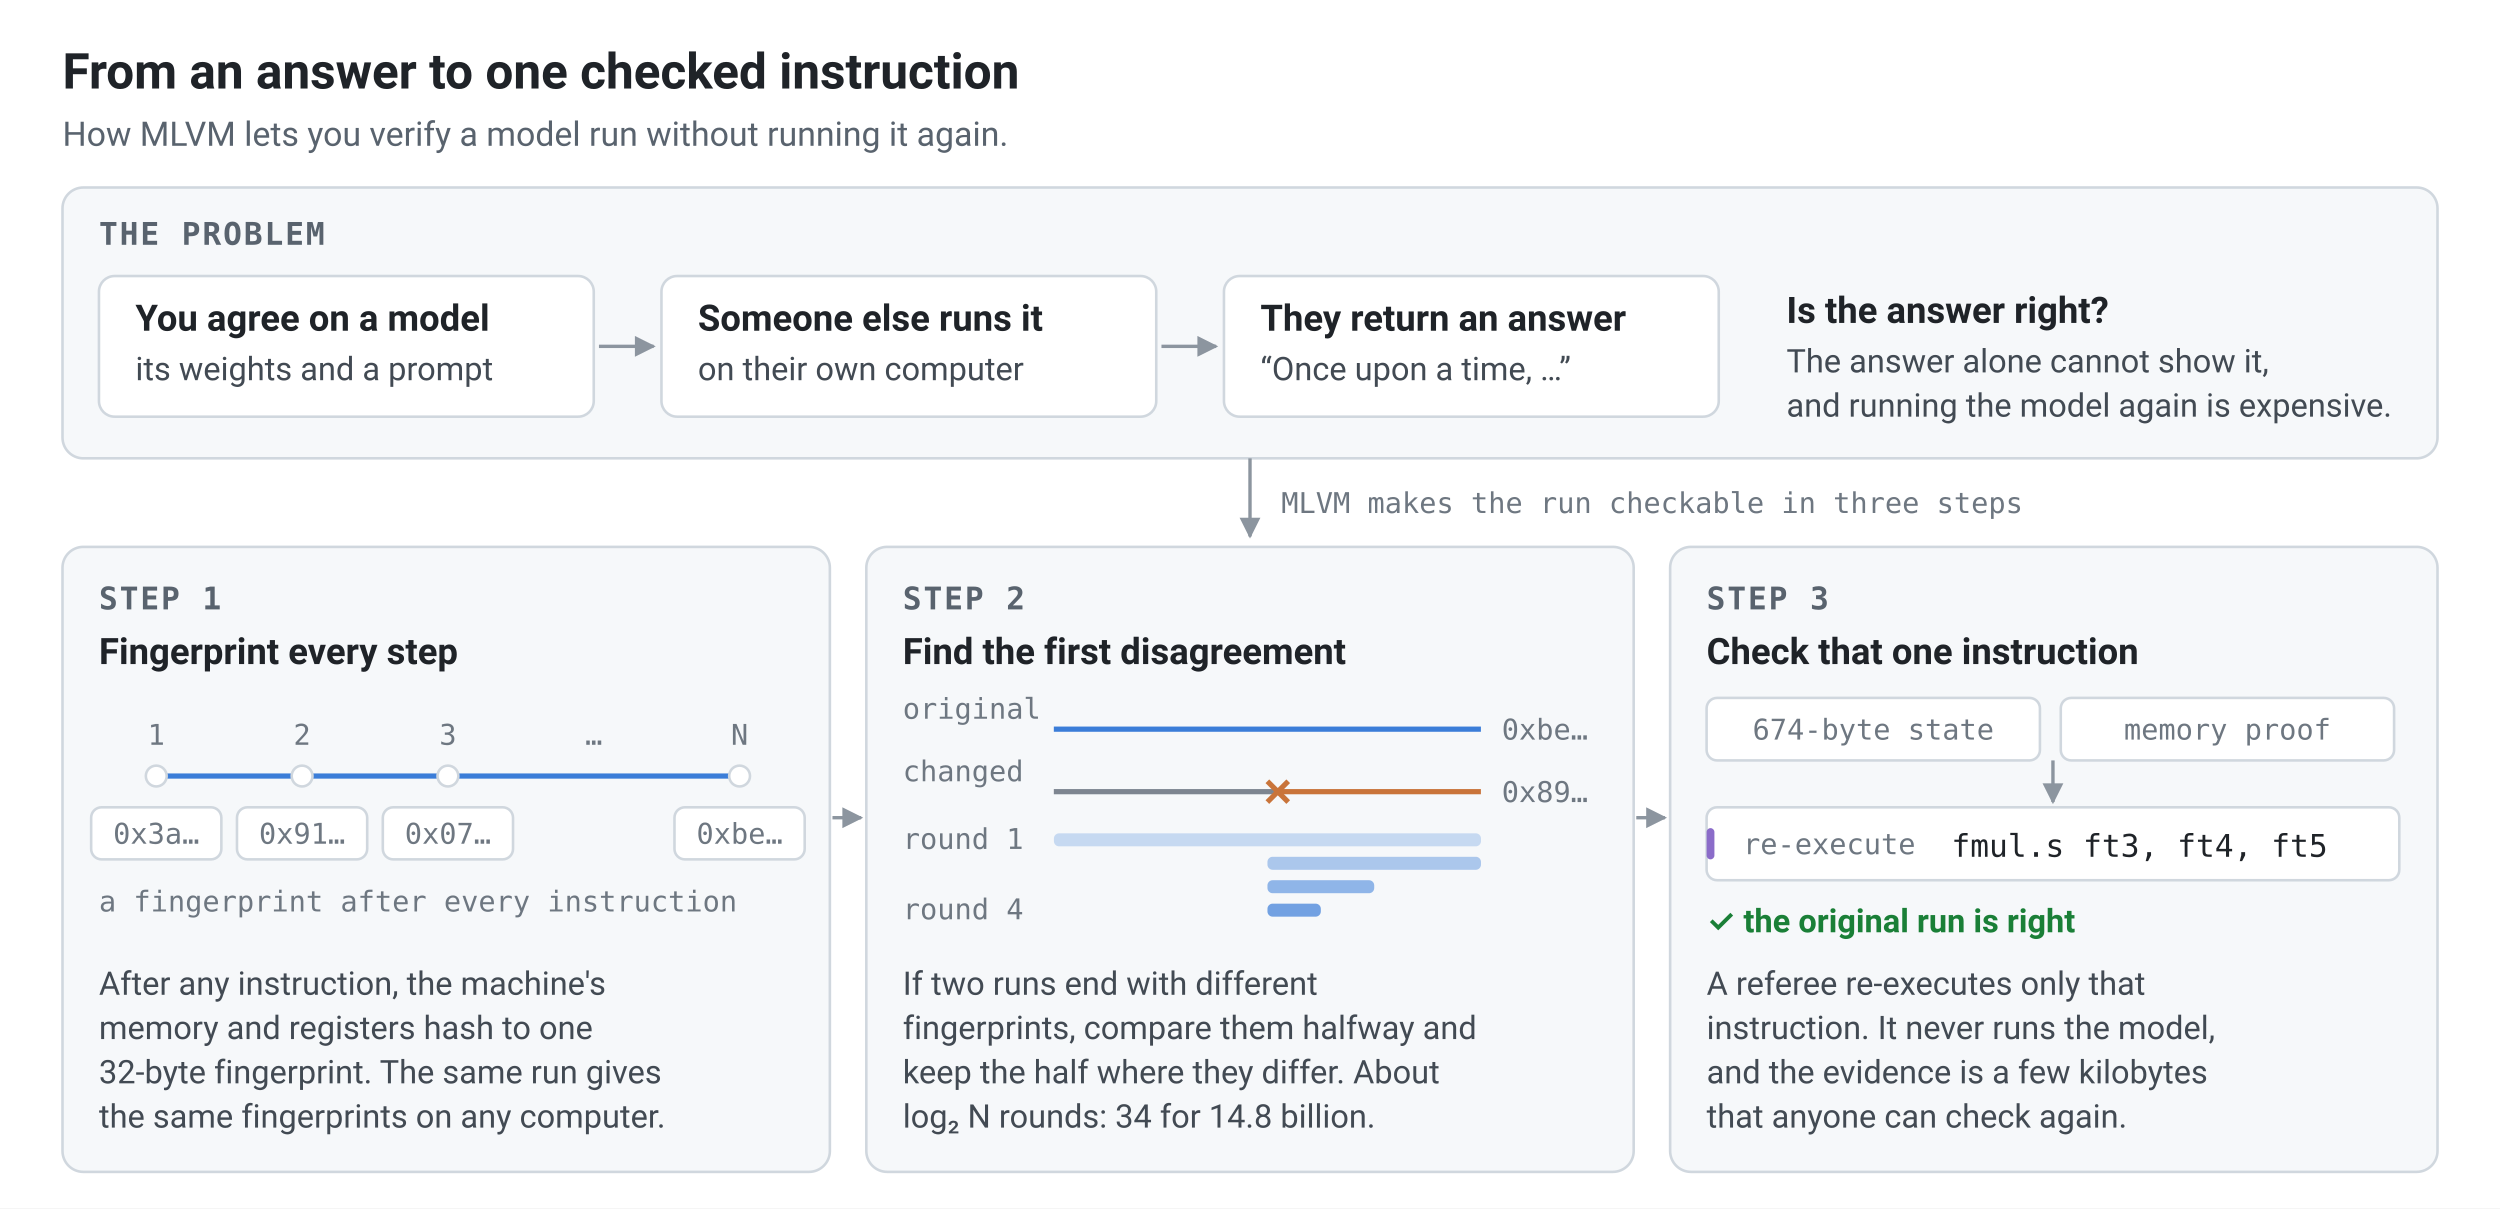
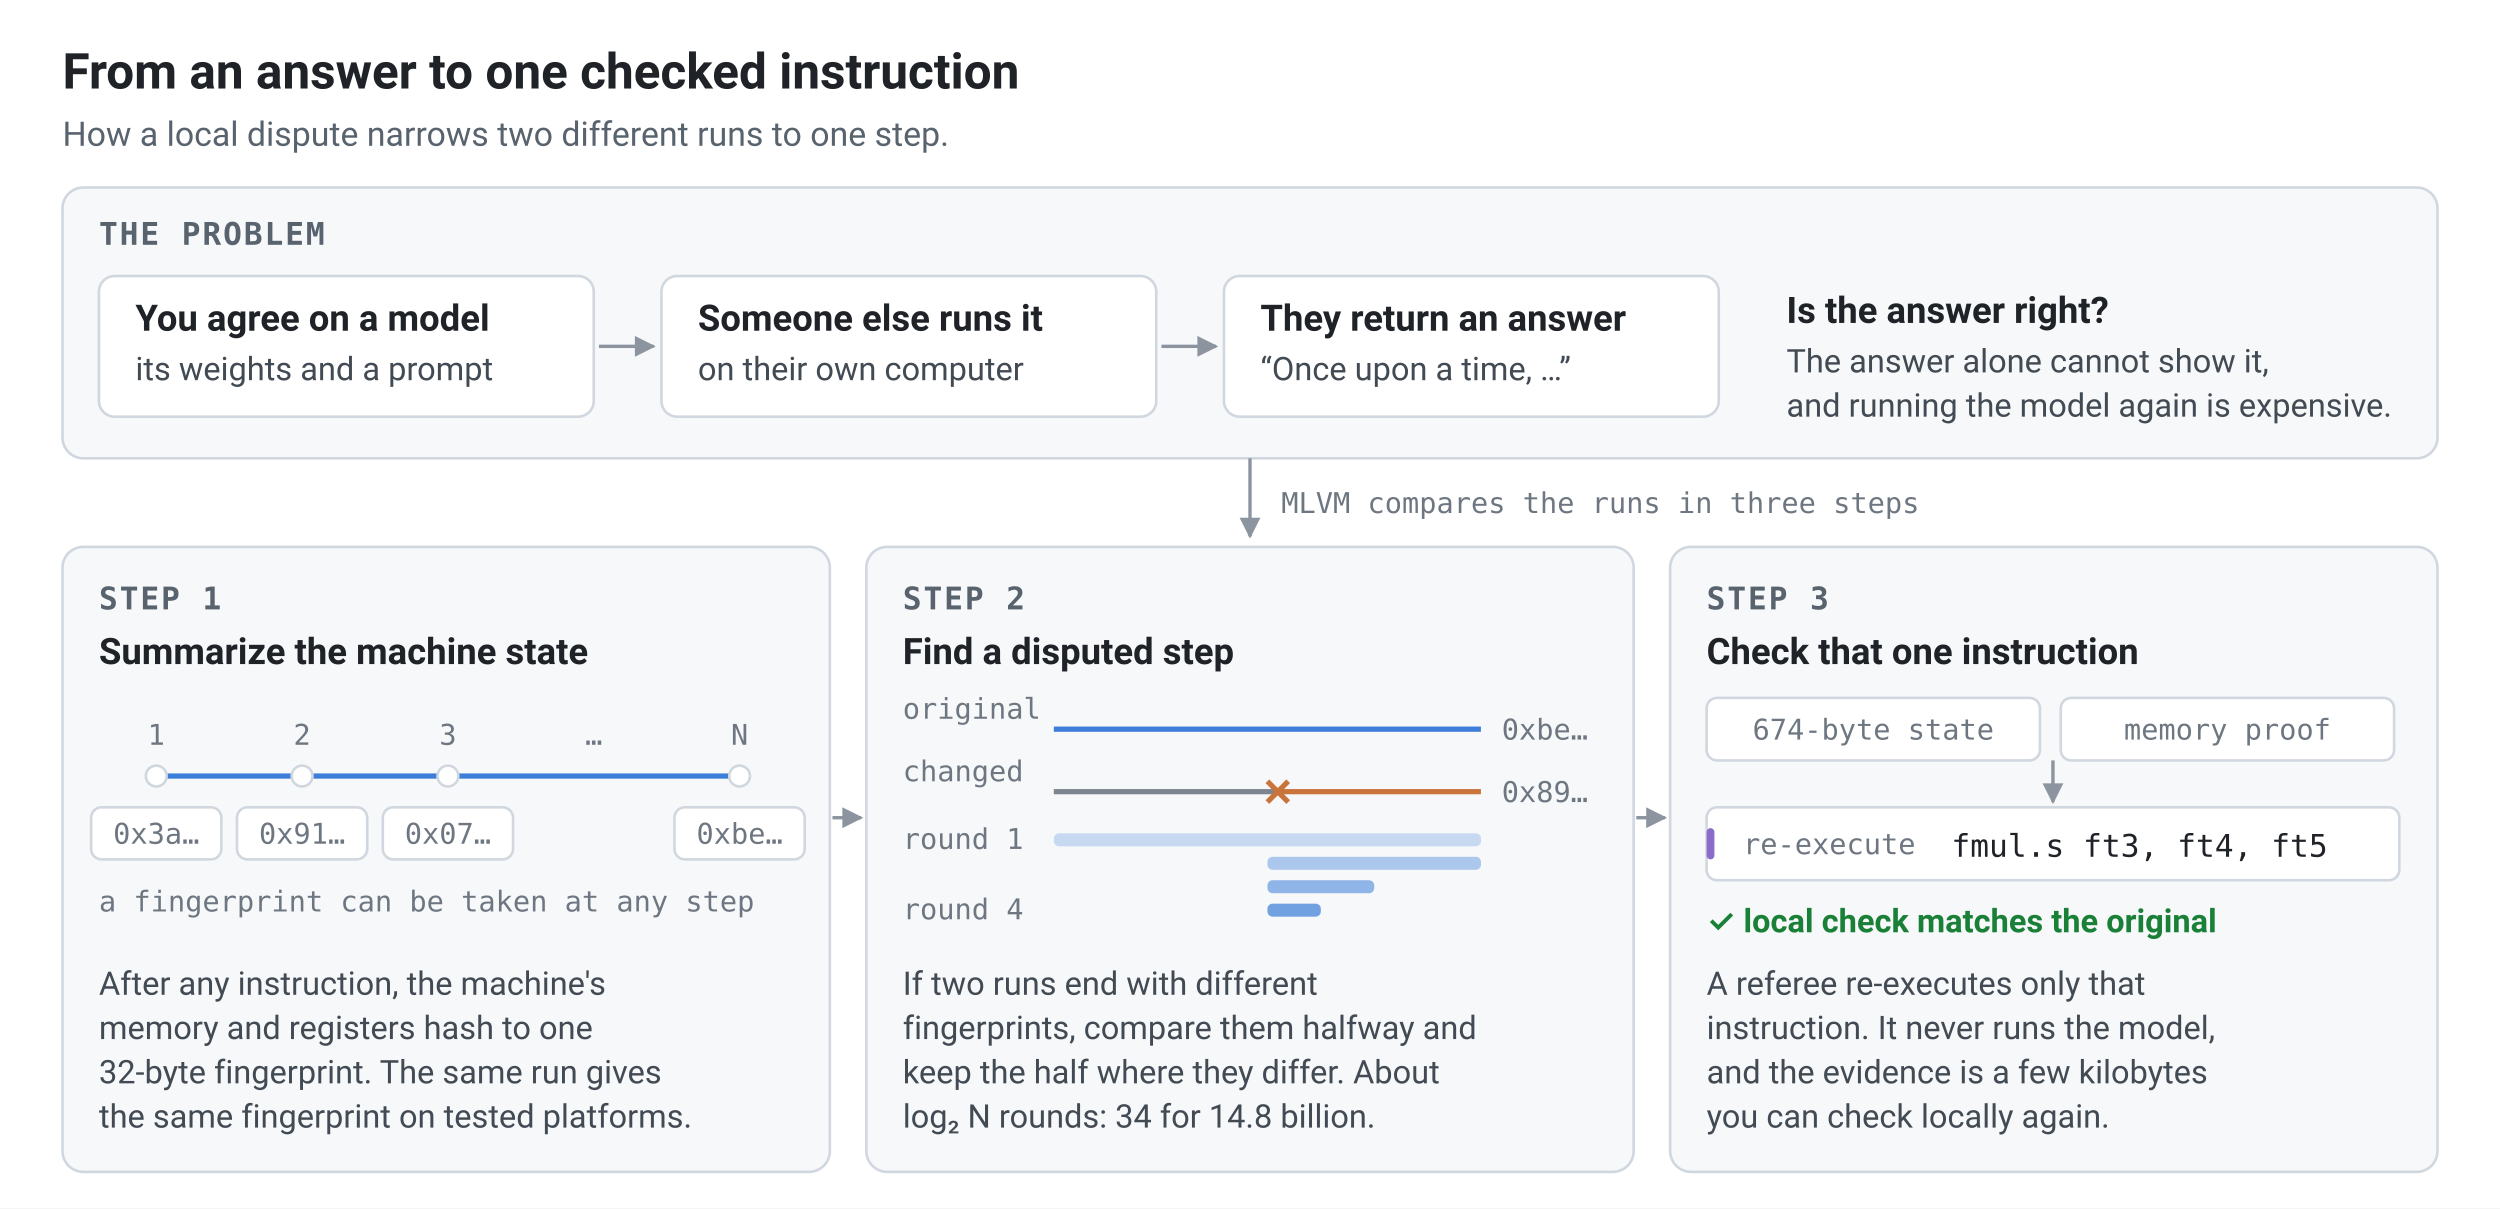
- <svg xmlns="http://www.w3.org/2000/svg" viewBox="0 0 960 464" width="960" height="464" role="img" aria-label="From an answer to one checked instruction: someone runs a model and returns an answer that cannot be checked by itself; MLVM fingerprints every step, finds the first instruction where two runs differ in about log2 N rounds, and a referee re-executes only that instruction">
+ <svg xmlns="http://www.w3.org/2000/svg" viewBox="0 0 960 464" width="960" height="464" role="img" aria-label="When two model runs disagree, MLVM compares their machine states halfway through until one instruction remains, then locally checks that instruction">
  <style>
    .bg    { fill: #ffffff; }
    .panel { fill: #f6f8fa; stroke: #d0d7de; stroke-width: 1; }
    .card  { fill: #ffffff; stroke: #d0d7de; stroke-width: 1; }
    .void  { fill: none; stroke: #8c959f; stroke-width: 1.2; stroke-dasharray: 5 4; }
    .title { fill: #1f2328; font: 600 19px ui-sans-serif, -apple-system, "Segoe UI", Roboto, sans-serif; }
    .sub   { fill: #59636e; font: 400 13px ui-sans-serif, -apple-system, "Segoe UI", Roboto, sans-serif; }
    .lbl   { fill: #1f2328; font: 500 13.5px ui-sans-serif, -apple-system, "Segoe UI", Roboto, sans-serif; }
    .hdr   { fill: #59636e; font: 700 12px ui-monospace, SFMono-Regular, Menlo, Consolas, monospace; letter-spacing: 0.06em; }
    .m     { fill: #1f2328; font: 400 12px ui-monospace, SFMono-Regular, Menlo, Consolas, monospace; }
    .mm    { fill: #59636e; font: 400 12px ui-monospace, SFMono-Regular, Menlo, Consolas, monospace; }
    .ms    { fill: #59636e; font: 400 11px ui-monospace, SFMono-Regular, Menlo, Consolas, monospace; }
    .tag   { font: 700 12px ui-monospace, SFMono-Regular, Menlo, Consolas, monospace; }
    .stage { fill: #1f2328; font: 700 12px ui-monospace, SFMono-Regular, Menlo, Consolas, monospace; }
    .wire  { stroke: #8c959f; stroke-width: 1.3; fill: none; }
    .head  { fill: #8c959f; }
    .seg   { fill: #d0d7de; stroke: #f6f8fa; stroke-width: 1.5; }
    .segn  { fill: #3b7dd8; fill-opacity: 0.38; stroke: #f6f8fa; stroke-width: 1.5; }
    .mt    { fill: #1f2328; font: 600 14px ui-sans-serif, -apple-system, "Segoe UI", Roboto, sans-serif; }
    .d     { fill: #424a53; font: 400 12.5px ui-sans-serif, -apple-system, "Segoe UI", Roboto, sans-serif; }
    .c     { fill: #6e7781; font: 400 11px ui-monospace, SFMono-Regular, Menlo, Consolas, monospace; }
    .ok    { fill: #1a7f37; font: 600 12.5px ui-sans-serif, -apple-system, "Segoe UI", Roboto, sans-serif; }
    @media (prefers-color-scheme: dark) {
      .bg    { fill: #0d1117; }
      .panel { fill: #161b22; stroke: #30363d; }
      .card  { fill: #0d1117; stroke: #30363d; }
      .void  { stroke: #6e7681; }
      .title, .lbl, .m, .stage { fill: #e6edf3; }
      .sub, .hdr, .mm, .ms { fill: #9198a1; }
      .wire  { stroke: #6e7681; }
      .head  { fill: #6e7681; }
      .seg   { fill: #30363d; stroke: #161b22; }
      .segn  { fill-opacity: 0.55; stroke: #161b22; }
      .mt    { fill: #e6edf3; }
      .d     { fill: #b7bdc8; }
      .c     { fill: #7d8590; }
      .ok    { fill: #3fb950; }
    }
  </style>
  <defs>
    <marker id="ah" viewBox="0 0 10 10" refX="9" refY="5" markerWidth="8" markerHeight="8" markerUnits="userSpaceOnUse" orient="auto-start-reverse">
      <path class="head" d="M0,0 L10,5 L0,10 z" />
    </marker>
  </defs>
  <rect class="bg" width="960" height="464" />
  <text class="title" x="24" y="34">From an answer to one checked instruction</text>
-   <text class="sub" x="24" y="56">How MLVM lets you verify a model run without running it again.</text>
+   <text class="sub" x="24" y="56">How a local dispute narrows two different runs to one step.</text>
  <rect class="panel" x="24" y="72" width="912" height="104" rx="8" />
  <text class="hdr" x="38" y="94">THE PROBLEM</text>
  <rect class="card" x="38" y="106" width="190" height="54" rx="6" />
  <text class="mt" x="52" y="127">You agree on a model</text>
  <text class="d" x="52" y="146">its weights and a prompt</text>
  <rect class="card" x="254" y="106" width="190" height="54" rx="6" />
  <text class="mt" x="268" y="127">Someone else runs it</text>
  <text class="d" x="268" y="146">on their own computer</text>
  <line class="wire" x1="230" y1="133" x2="251" y2="133" marker-end="url(#ah)" />
  <rect class="card" x="470" y="106" width="190" height="54" rx="6" />
  <text class="mt" x="484" y="127">They return an answer</text>
  <text class="d" x="484" y="146">“Once upon a time, …”</text>
  <line class="wire" x1="446" y1="133" x2="467" y2="133" marker-end="url(#ah)" />
  <text class="mt" x="686" y="124">Is the answer right?</text>
  <text class="d" x="686" y="143">The answer alone cannot show it,</text>
  <text class="d" x="686" y="160">and running the model again is expensive.</text>
  <line class="wire" x1="480" y1="176" x2="480" y2="206" marker-end="url(#ah)" />
-   <text class="c" x="492" y="197">MLVM makes the run checkable in three steps</text>
+   <text class="c" x="492" y="197">MLVM compares the runs in three steps</text>
  <rect class="panel" x="24" y="210" width="294.667" height="240" rx="8" />
  <text class="hdr" x="38" y="234">STEP 1</text>
-   <text class="mt" x="38" y="255">Fingerprint every step</text>
+   <text class="mt" x="38" y="255">Summarize the machine state</text>
  <text class="d" x="38" y="382">After any instruction, the machine's</text>
  <text class="d" x="38" y="399">memory and registers hash to one</text>
  <text class="d" x="38" y="416">32-byte fingerprint. The same run gives</text>
-   <text class="d" x="38" y="433">the same fingerprints on any computer.</text>
+   <text class="d" x="38" y="433">the same fingerprint on tested platforms.</text>
  <rect class="panel" x="332.667" y="210" width="294.667" height="240" rx="8" />
  <text class="hdr" x="346.667" y="234">STEP 2</text>
-   <text class="mt" x="346.667" y="255">Find the first disagreement</text>
+   <text class="mt" x="346.667" y="255">Find a disputed step</text>
  <text class="d" x="346.667" y="382">If two runs end with different</text>
  <text class="d" x="346.667" y="399">fingerprints, compare them halfway and</text>
  <text class="d" x="346.667" y="416">keep the half where they differ. About</text>
  <text class="d" x="346.667" y="433">log₂ N rounds: 34 for 14.8 billion.</text>
  <line class="wire" x1="319.667" y1="314" x2="330.667" y2="314" marker-end="url(#ah)" />
  <rect class="panel" x="641.333" y="210" width="294.667" height="240" rx="8" />
  <text class="hdr" x="655.333" y="234">STEP 3</text>
  <text class="mt" x="655.333" y="255">Check that one instruction</text>
  <text class="d" x="655.333" y="382">A referee re-executes only that</text>
  <text class="d" x="655.333" y="399">instruction. It never runs the model,</text>
  <text class="d" x="655.333" y="416">and the evidence is a few kilobytes</text>
-   <text class="d" x="655.333" y="433">that anyone can check again.</text>
+   <text class="d" x="655.333" y="433">you can check locally again.</text>
  <line class="wire" x1="628.333" y1="314" x2="639.333" y2="314" marker-end="url(#ah)" />
  <line x1="60" y1="298" x2="284" y2="298" stroke="#3b7dd8" stroke-width="2" />
  <text class="c" x="60" y="286" text-anchor="middle">1</text>
  <circle class="card" cx="60" cy="298" r="4" />
  <rect class="card" x="35" y="310" width="50" height="20" rx="4" />
  <text class="c" x="60" y="324" text-anchor="middle">0x3a…</text>
  <text class="c" x="116" y="286" text-anchor="middle">2</text>
  <circle class="card" cx="116" cy="298" r="4" />
  <rect class="card" x="91" y="310" width="50" height="20" rx="4" />
  <text class="c" x="116" y="324" text-anchor="middle">0x91…</text>
  <text class="c" x="172" y="286" text-anchor="middle">3</text>
  <circle class="card" cx="172" cy="298" r="4" />
  <rect class="card" x="147" y="310" width="50" height="20" rx="4" />
  <text class="c" x="172" y="324" text-anchor="middle">0x07…</text>
  <text class="c" x="228" y="286" text-anchor="middle">…</text>
  <text class="c" x="284" y="286" text-anchor="middle">N</text>
  <circle class="card" cx="284" cy="298" r="4" />
  <rect class="card" x="259" y="310" width="50" height="20" rx="4" />
  <text class="c" x="284" y="324" text-anchor="middle">0xbe…</text>
-   <text class="c" x="38" y="350">a fingerprint after every instruction</text>
+   <text class="c" x="38" y="350">a fingerprint can be taken at any step</text>
  <text class="c" x="346.667" y="276" fill="#3b7dd8">original</text>
  <line x1="404.667" y1="280" x2="568.667" y2="280" stroke="#3b7dd8" stroke-width="2" />
  <text class="c" x="346.667" y="300" fill="#c9743a">changed</text>
  <line x1="404.667" y1="304" x2="490.667" y2="304" stroke="#7d8590" stroke-width="2" />
  <line x1="490.667" y1="304" x2="568.667" y2="304" stroke="#c9743a" stroke-width="2" />
  <path d="M486.667,300 l8,8 m0,-8 l-8,8" stroke="#c9743a" stroke-width="2" />
  <text class="c" x="576.667" y="284" fill="#3b7dd8">0xbe…</text>
  <text class="c" x="576.667" y="308" fill="#c9743a">0x89…</text>
  <rect x="404.7" y="320" width="164.0" height="5" rx="2" fill="#3b7dd8" fill-opacity="0.25" />
  <rect x="486.7" y="329" width="82.0" height="5" rx="2" fill="#3b7dd8" fill-opacity="0.40" />
  <rect x="486.7" y="338" width="41.0" height="5" rx="2" fill="#3b7dd8" fill-opacity="0.55" />
  <rect x="486.7" y="347" width="20.5" height="5" rx="2" fill="#3b7dd8" fill-opacity="0.70" />
  <text class="c" x="346.667" y="326">round 1</text>
  <text class="c" x="346.667" y="353">round 4</text>
  <rect class="card" x="655.333" y="268" width="128" height="24" rx="4" />
  <text class="c" x="719.333" y="284" text-anchor="middle">674-byte state</text>
  <rect class="card" x="791.333" y="268" width="128" height="24" rx="4" />
  <text class="c" x="855.333" y="284" text-anchor="middle">memory proof</text>
  <line class="wire" x1="788.333" y1="292" x2="788.333" y2="308" marker-end="url(#ah)" />
  <rect class="card" x="655.333" y="310" width="266" height="28" rx="4" />
  <rect x="655.333" y="318" width="3" height="12" rx="1.5" fill="#8b6cc9" />
  <text class="c" x="669.333" y="328">re-execute</text>
  <text class="m" x="749.333" y="329">fmul.s ft3, ft4, ft5</text>
-   <text class="ok" x="655.333" y="358">✓ the original run is right</text>
+   <text class="ok" x="655.333" y="358">✓ local check matches the original</text>
</svg>
